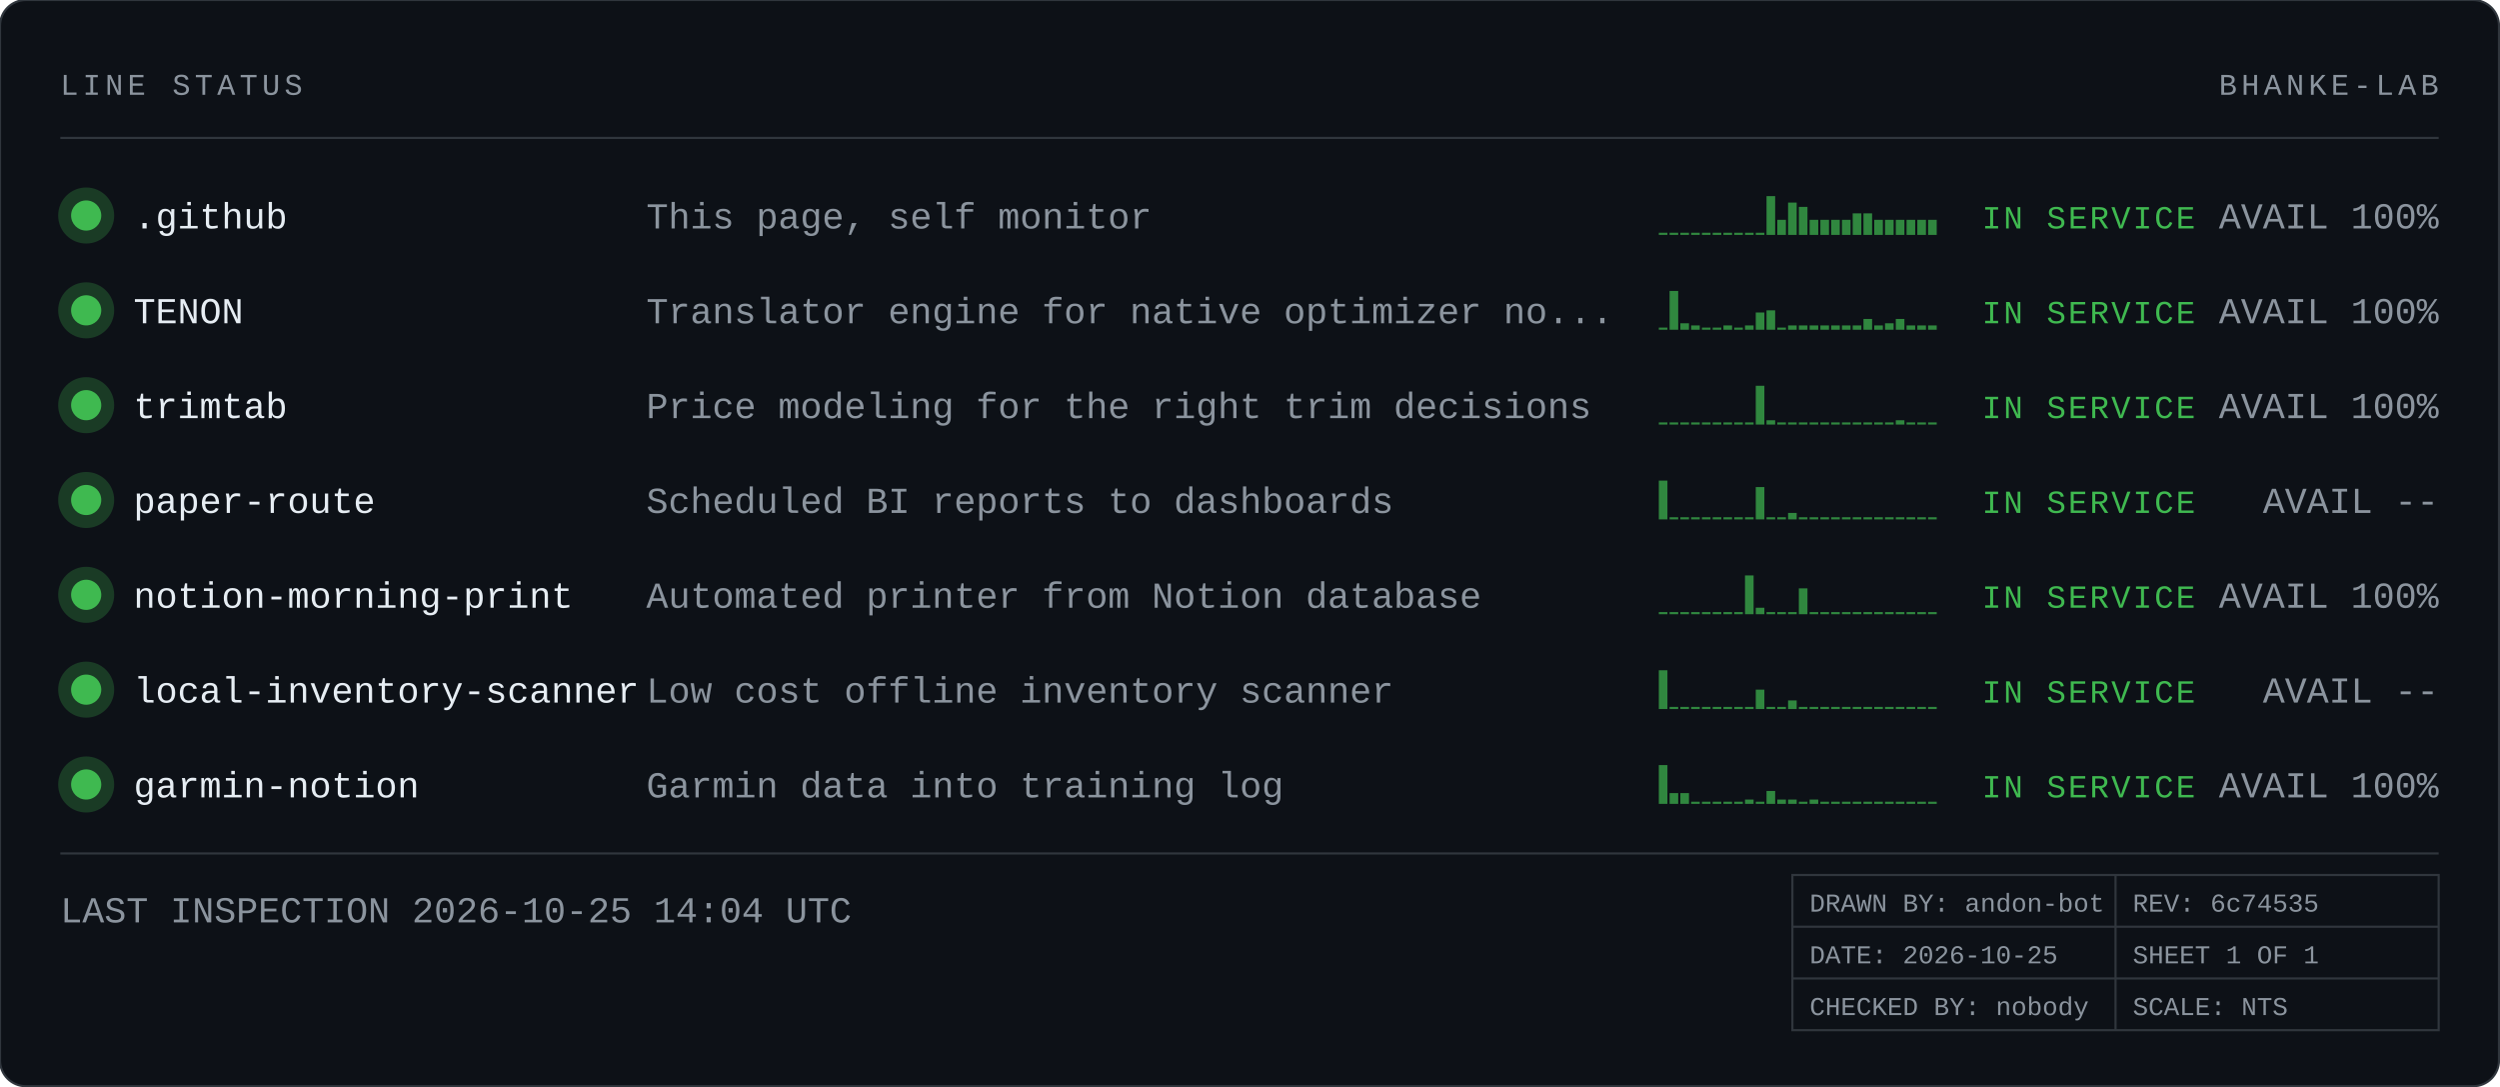
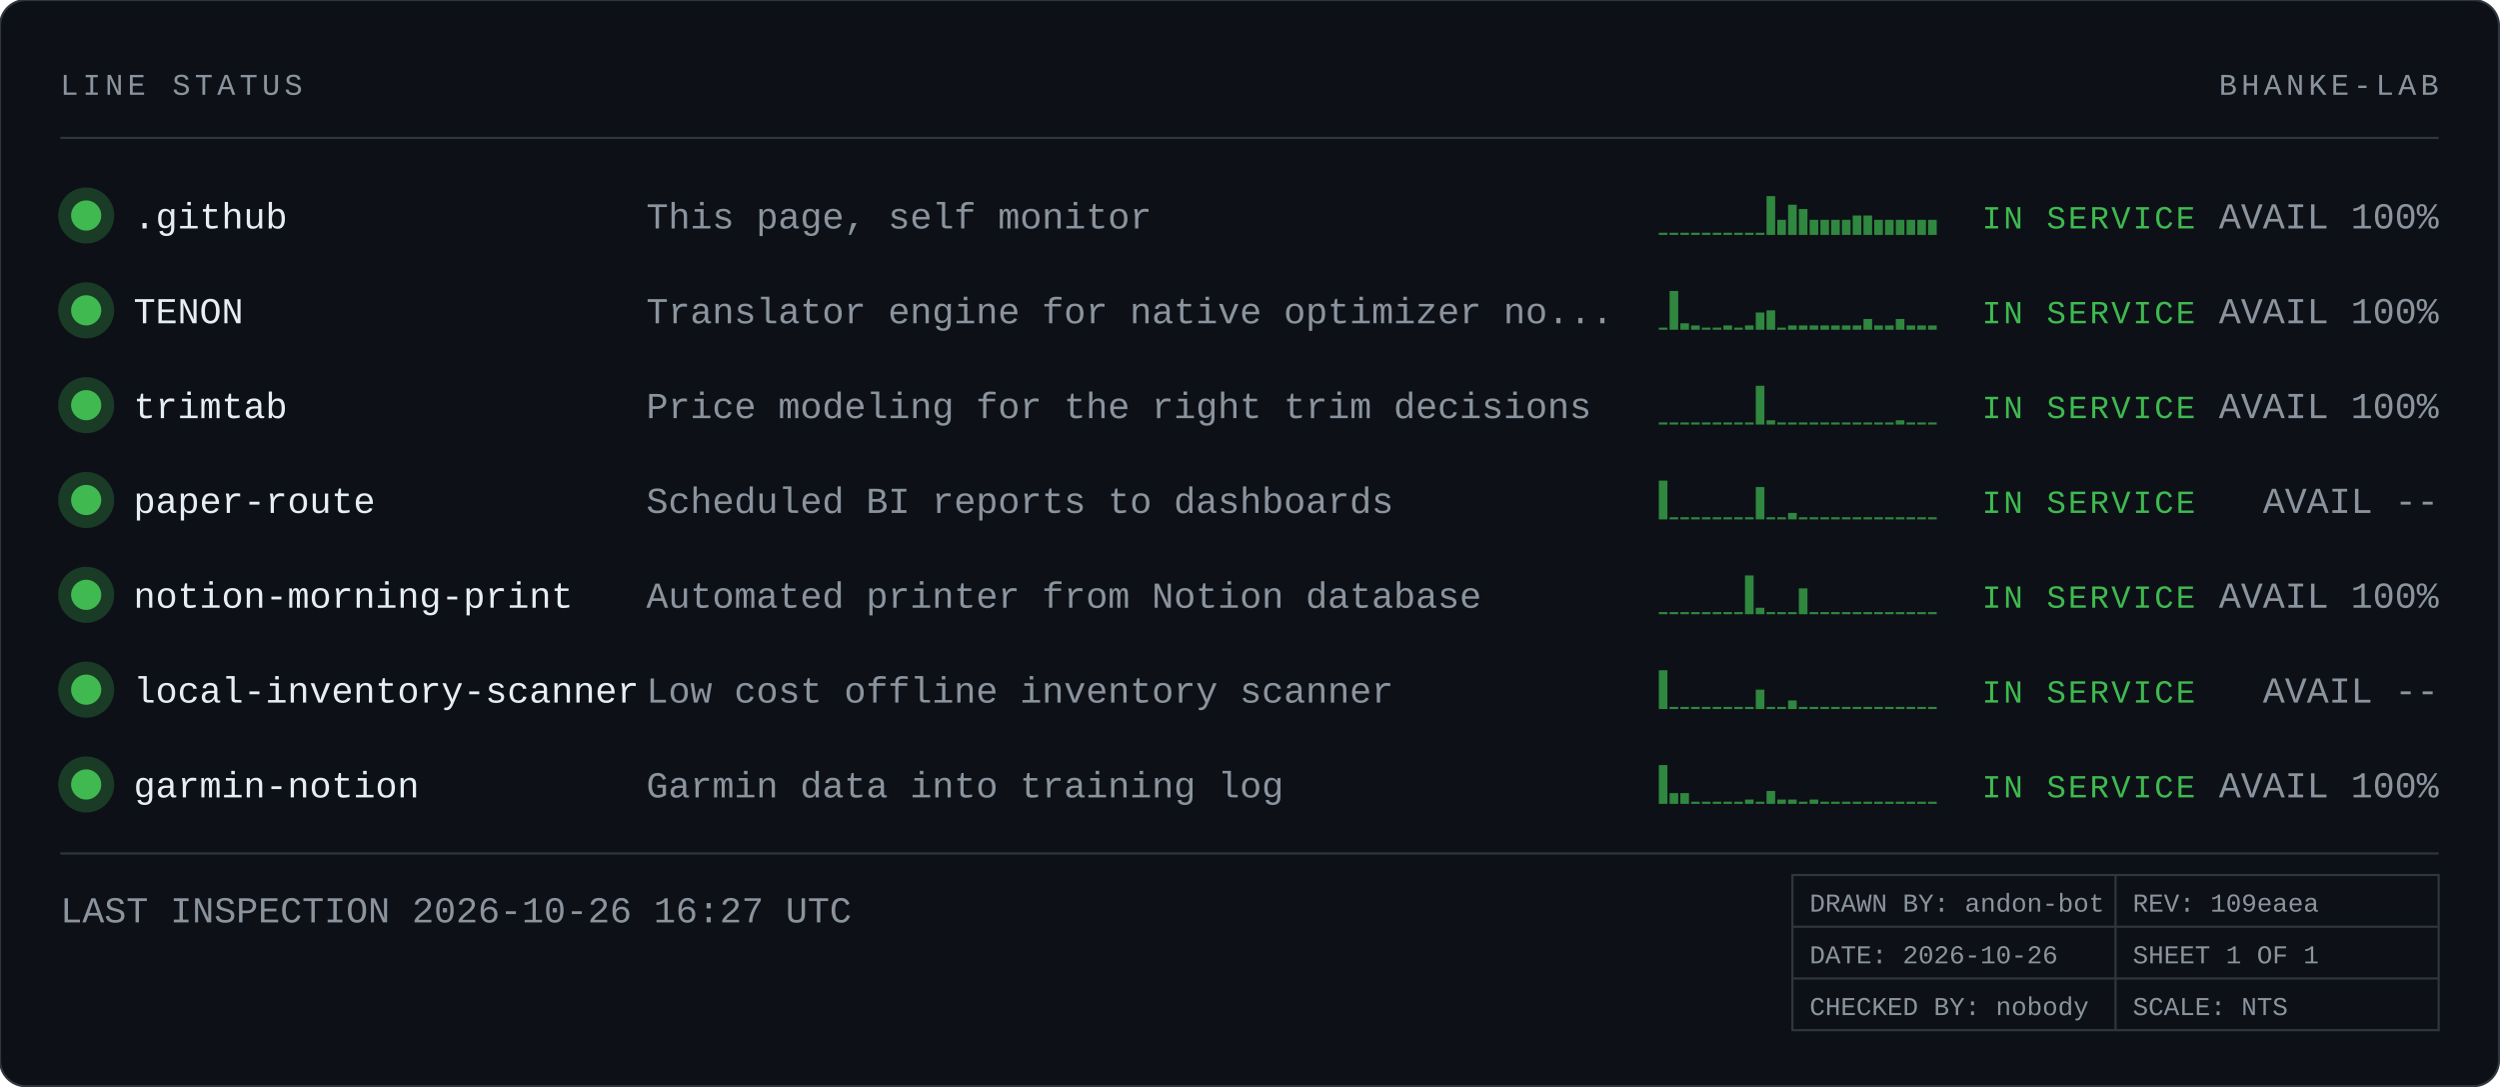
<svg xmlns="http://www.w3.org/2000/svg" width="1160" height="504" viewBox="0 0 1160 504" role="img" aria-label="Andon board">
  <style>
text { font-family: Consolas, 'Courier New', monospace; font-size: 17px; }
.hd { fill: #8b949e; font-size: 14px; letter-spacing: 2px; }
.name { fill: #e6edf3; }
.dim { fill: #8b949e; }
.st { font-size: 15px; letter-spacing: 1px; }
.tb { fill: #8b949e; font-size: 12px; }
</style>
  <rect x="0" y="0" width="1160" height="504" rx="12" fill="#0d1117" stroke="#30363d" />
  <text x="28" y="44" class="hd">LINE STATUS</text>
  <text x="1132" y="44" class="hd" text-anchor="end">BHANKE-LAB</text>
  <line x1="28" y1="64" x2="1132" y2="64" stroke="#30363d" />
  <circle cx="40" cy="100" r="13" fill="#3fb950" opacity="0.25" />
  <circle cx="40" cy="100" r="7" fill="#3fb950" />
  <text x="62" y="106" class="name">.github</text>
  <text x="300" y="106" class="dim">This page, self monitor</text>
  <rect x="770" y="108" width="4" height="1" fill="#3fb950" opacity="0.7" />
  <rect x="775" y="108" width="4" height="1" fill="#3fb950" opacity="0.7" />
  <rect x="780" y="108" width="4" height="1" fill="#3fb950" opacity="0.7" />
  <rect x="785" y="108" width="4" height="1" fill="#3fb950" opacity="0.7" />
  <rect x="790" y="108" width="4" height="1" fill="#3fb950" opacity="0.7" />
  <rect x="795" y="108" width="4" height="1" fill="#3fb950" opacity="0.7" />
  <rect x="800" y="108" width="4" height="1" fill="#3fb950" opacity="0.7" />
  <rect x="805" y="108" width="4" height="1" fill="#3fb950" opacity="0.7" />
  <rect x="810" y="108" width="4" height="1" fill="#3fb950" opacity="0.7" />
  <rect x="815" y="108" width="4" height="1" fill="#3fb950" opacity="0.7" />
  <rect x="820" y="91" width="4" height="18" fill="#3fb950" opacity="0.7" />
  <rect x="825" y="102" width="4" height="7" fill="#3fb950" opacity="0.7" />
-   <rect x="830" y="94" width="4" height="15" fill="#3fb950" opacity="0.7" />
-   <rect x="835" y="96" width="4" height="13" fill="#3fb950" opacity="0.7" />
+   <rect x="830" y="95" width="4" height="14" fill="#3fb950" opacity="0.7" />
+   <rect x="835" y="97" width="4" height="12" fill="#3fb950" opacity="0.7" />
  <rect x="840" y="102" width="4" height="7" fill="#3fb950" opacity="0.7" />
  <rect x="845" y="102" width="4" height="7" fill="#3fb950" opacity="0.7" />
  <rect x="850" y="102" width="4" height="7" fill="#3fb950" opacity="0.7" />
  <rect x="855" y="102" width="4" height="7" fill="#3fb950" opacity="0.7" />
-   <rect x="860" y="99" width="4" height="10" fill="#3fb950" opacity="0.7" />
-   <rect x="865" y="99" width="4" height="10" fill="#3fb950" opacity="0.7" />
+   <rect x="860" y="100" width="4" height="9" fill="#3fb950" opacity="0.7" />
+   <rect x="865" y="100" width="4" height="9" fill="#3fb950" opacity="0.7" />
  <rect x="870" y="102" width="4" height="7" fill="#3fb950" opacity="0.7" />
  <rect x="875" y="102" width="4" height="7" fill="#3fb950" opacity="0.7" />
  <rect x="880" y="102" width="4" height="7" fill="#3fb950" opacity="0.7" />
  <rect x="885" y="102" width="4" height="7" fill="#3fb950" opacity="0.7" />
  <rect x="890" y="102" width="4" height="7" fill="#3fb950" opacity="0.7" />
  <rect x="895" y="102" width="4" height="7" fill="#3fb950" opacity="0.7" />
  <text x="920" y="106" class="st" fill="#3fb950">IN SERVICE</text>
  <text x="1132" y="106" class="dim" text-anchor="end">AVAIL 100%</text>
  <circle cx="40" cy="144" r="13" fill="#3fb950" opacity="0.25" />
  <circle cx="40" cy="144" r="7" fill="#3fb950" />
  <text x="62" y="150" class="name">TENON</text>
  <text x="300" y="150" class="dim">Translator engine for native optimizer no...</text>
  <rect x="770" y="152" width="4" height="1" fill="#3fb950" opacity="0.7" />
  <rect x="775" y="135" width="4" height="18" fill="#3fb950" opacity="0.7" />
  <rect x="780" y="150" width="4" height="3" fill="#3fb950" opacity="0.7" />
  <rect x="785" y="151" width="4" height="2" fill="#3fb950" opacity="0.7" />
  <rect x="790" y="152" width="4" height="1" fill="#3fb950" opacity="0.7" />
  <rect x="795" y="152" width="4" height="1" fill="#3fb950" opacity="0.7" />
  <rect x="800" y="151" width="4" height="2" fill="#3fb950" opacity="0.7" />
  <rect x="805" y="152" width="4" height="1" fill="#3fb950" opacity="0.7" />
  <rect x="810" y="151" width="4" height="2" fill="#3fb950" opacity="0.7" />
  <rect x="815" y="145" width="4" height="8" fill="#3fb950" opacity="0.7" />
  <rect x="820" y="144" width="4" height="9" fill="#3fb950" opacity="0.7" />
  <rect x="825" y="152" width="4" height="1" fill="#3fb950" opacity="0.7" />
  <rect x="830" y="151" width="4" height="2" fill="#3fb950" opacity="0.7" />
  <rect x="835" y="151" width="4" height="2" fill="#3fb950" opacity="0.7" />
  <rect x="840" y="151" width="4" height="2" fill="#3fb950" opacity="0.7" />
  <rect x="845" y="151" width="4" height="2" fill="#3fb950" opacity="0.7" />
  <rect x="850" y="151" width="4" height="2" fill="#3fb950" opacity="0.7" />
  <rect x="855" y="151" width="4" height="2" fill="#3fb950" opacity="0.7" />
  <rect x="860" y="151" width="4" height="2" fill="#3fb950" opacity="0.7" />
  <rect x="865" y="148" width="4" height="5" fill="#3fb950" opacity="0.7" />
  <rect x="870" y="151" width="4" height="2" fill="#3fb950" opacity="0.7" />
-   <rect x="875" y="150" width="4" height="3" fill="#3fb950" opacity="0.7" />
+   <rect x="875" y="151" width="4" height="2" fill="#3fb950" opacity="0.7" />
  <rect x="880" y="148" width="4" height="5" fill="#3fb950" opacity="0.7" />
  <rect x="885" y="151" width="4" height="2" fill="#3fb950" opacity="0.7" />
  <rect x="890" y="151" width="4" height="2" fill="#3fb950" opacity="0.7" />
  <rect x="895" y="151" width="4" height="2" fill="#3fb950" opacity="0.7" />
  <text x="920" y="150" class="st" fill="#3fb950">IN SERVICE</text>
  <text x="1132" y="150" class="dim" text-anchor="end">AVAIL 100%</text>
  <circle cx="40" cy="188" r="13" fill="#3fb950" opacity="0.25" />
  <circle cx="40" cy="188" r="7" fill="#3fb950" />
  <text x="62" y="194" class="name">trimtab</text>
  <text x="300" y="194" class="dim">Price modeling for the right trim decisions</text>
  <rect x="770" y="196" width="4" height="1" fill="#3fb950" opacity="0.7" />
  <rect x="775" y="196" width="4" height="1" fill="#3fb950" opacity="0.7" />
  <rect x="780" y="196" width="4" height="1" fill="#3fb950" opacity="0.7" />
  <rect x="785" y="196" width="4" height="1" fill="#3fb950" opacity="0.7" />
  <rect x="790" y="196" width="4" height="1" fill="#3fb950" opacity="0.7" />
  <rect x="795" y="196" width="4" height="1" fill="#3fb950" opacity="0.7" />
  <rect x="800" y="196" width="4" height="1" fill="#3fb950" opacity="0.7" />
  <rect x="805" y="196" width="4" height="1" fill="#3fb950" opacity="0.7" />
  <rect x="810" y="196" width="4" height="1" fill="#3fb950" opacity="0.7" />
  <rect x="815" y="179" width="4" height="18" fill="#3fb950" opacity="0.7" />
  <rect x="820" y="195" width="4" height="2" fill="#3fb950" opacity="0.7" />
  <rect x="825" y="196" width="4" height="1" fill="#3fb950" opacity="0.7" />
  <rect x="830" y="196" width="4" height="1" fill="#3fb950" opacity="0.7" />
  <rect x="835" y="196" width="4" height="1" fill="#3fb950" opacity="0.7" />
  <rect x="840" y="196" width="4" height="1" fill="#3fb950" opacity="0.7" />
  <rect x="845" y="196" width="4" height="1" fill="#3fb950" opacity="0.7" />
  <rect x="850" y="196" width="4" height="1" fill="#3fb950" opacity="0.7" />
  <rect x="855" y="196" width="4" height="1" fill="#3fb950" opacity="0.7" />
  <rect x="860" y="196" width="4" height="1" fill="#3fb950" opacity="0.7" />
  <rect x="865" y="196" width="4" height="1" fill="#3fb950" opacity="0.7" />
  <rect x="870" y="196" width="4" height="1" fill="#3fb950" opacity="0.7" />
  <rect x="875" y="196" width="4" height="1" fill="#3fb950" opacity="0.7" />
  <rect x="880" y="195" width="4" height="2" fill="#3fb950" opacity="0.7" />
  <rect x="885" y="196" width="4" height="1" fill="#3fb950" opacity="0.7" />
  <rect x="890" y="196" width="4" height="1" fill="#3fb950" opacity="0.7" />
  <rect x="895" y="196" width="4" height="1" fill="#3fb950" opacity="0.7" />
  <text x="920" y="194" class="st" fill="#3fb950">IN SERVICE</text>
  <text x="1132" y="194" class="dim" text-anchor="end">AVAIL 100%</text>
  <circle cx="40" cy="232" r="13" fill="#3fb950" opacity="0.25" />
  <circle cx="40" cy="232" r="7" fill="#3fb950" />
  <text x="62" y="238" class="name">paper-route</text>
  <text x="300" y="238" class="dim">Scheduled BI reports to dashboards</text>
  <rect x="770" y="223" width="4" height="18" fill="#3fb950" opacity="0.7" />
  <rect x="775" y="240" width="4" height="1" fill="#3fb950" opacity="0.7" />
  <rect x="780" y="240" width="4" height="1" fill="#3fb950" opacity="0.7" />
  <rect x="785" y="240" width="4" height="1" fill="#3fb950" opacity="0.7" />
  <rect x="790" y="240" width="4" height="1" fill="#3fb950" opacity="0.7" />
  <rect x="795" y="240" width="4" height="1" fill="#3fb950" opacity="0.7" />
  <rect x="800" y="240" width="4" height="1" fill="#3fb950" opacity="0.7" />
  <rect x="805" y="240" width="4" height="1" fill="#3fb950" opacity="0.7" />
  <rect x="810" y="240" width="4" height="1" fill="#3fb950" opacity="0.7" />
  <rect x="815" y="226" width="4" height="15" fill="#3fb950" opacity="0.7" />
  <rect x="820" y="240" width="4" height="1" fill="#3fb950" opacity="0.7" />
  <rect x="825" y="240" width="4" height="1" fill="#3fb950" opacity="0.7" />
  <rect x="830" y="238" width="4" height="3" fill="#3fb950" opacity="0.7" />
  <rect x="835" y="240" width="4" height="1" fill="#3fb950" opacity="0.7" />
  <rect x="840" y="240" width="4" height="1" fill="#3fb950" opacity="0.7" />
  <rect x="845" y="240" width="4" height="1" fill="#3fb950" opacity="0.7" />
  <rect x="850" y="240" width="4" height="1" fill="#3fb950" opacity="0.7" />
  <rect x="855" y="240" width="4" height="1" fill="#3fb950" opacity="0.7" />
  <rect x="860" y="240" width="4" height="1" fill="#3fb950" opacity="0.7" />
  <rect x="865" y="240" width="4" height="1" fill="#3fb950" opacity="0.7" />
  <rect x="870" y="240" width="4" height="1" fill="#3fb950" opacity="0.7" />
  <rect x="875" y="240" width="4" height="1" fill="#3fb950" opacity="0.7" />
  <rect x="880" y="240" width="4" height="1" fill="#3fb950" opacity="0.7" />
  <rect x="885" y="240" width="4" height="1" fill="#3fb950" opacity="0.7" />
  <rect x="890" y="240" width="4" height="1" fill="#3fb950" opacity="0.7" />
  <rect x="895" y="240" width="4" height="1" fill="#3fb950" opacity="0.7" />
  <text x="920" y="238" class="st" fill="#3fb950">IN SERVICE</text>
  <text x="1132" y="238" class="dim" text-anchor="end">AVAIL --</text>
  <circle cx="40" cy="276" r="13" fill="#3fb950" opacity="0.25" />
  <circle cx="40" cy="276" r="7" fill="#3fb950" />
  <text x="62" y="282" class="name">notion-morning-print</text>
  <text x="300" y="282" class="dim">Automated printer from Notion database</text>
  <rect x="770" y="284" width="4" height="1" fill="#3fb950" opacity="0.7" />
  <rect x="775" y="284" width="4" height="1" fill="#3fb950" opacity="0.7" />
  <rect x="780" y="284" width="4" height="1" fill="#3fb950" opacity="0.7" />
  <rect x="785" y="284" width="4" height="1" fill="#3fb950" opacity="0.7" />
  <rect x="790" y="284" width="4" height="1" fill="#3fb950" opacity="0.7" />
  <rect x="795" y="284" width="4" height="1" fill="#3fb950" opacity="0.7" />
  <rect x="800" y="284" width="4" height="1" fill="#3fb950" opacity="0.7" />
  <rect x="805" y="284" width="4" height="1" fill="#3fb950" opacity="0.7" />
  <rect x="810" y="267" width="4" height="18" fill="#3fb950" opacity="0.7" />
  <rect x="815" y="282" width="4" height="3" fill="#3fb950" opacity="0.7" />
  <rect x="820" y="284" width="4" height="1" fill="#3fb950" opacity="0.7" />
  <rect x="825" y="284" width="4" height="1" fill="#3fb950" opacity="0.7" />
  <rect x="830" y="284" width="4" height="1" fill="#3fb950" opacity="0.7" />
  <rect x="835" y="273" width="4" height="12" fill="#3fb950" opacity="0.7" />
  <rect x="840" y="284" width="4" height="1" fill="#3fb950" opacity="0.7" />
  <rect x="845" y="284" width="4" height="1" fill="#3fb950" opacity="0.7" />
  <rect x="850" y="284" width="4" height="1" fill="#3fb950" opacity="0.7" />
  <rect x="855" y="284" width="4" height="1" fill="#3fb950" opacity="0.7" />
  <rect x="860" y="284" width="4" height="1" fill="#3fb950" opacity="0.7" />
  <rect x="865" y="284" width="4" height="1" fill="#3fb950" opacity="0.7" />
  <rect x="870" y="284" width="4" height="1" fill="#3fb950" opacity="0.7" />
  <rect x="875" y="284" width="4" height="1" fill="#3fb950" opacity="0.7" />
  <rect x="880" y="284" width="4" height="1" fill="#3fb950" opacity="0.7" />
  <rect x="885" y="284" width="4" height="1" fill="#3fb950" opacity="0.7" />
  <rect x="890" y="284" width="4" height="1" fill="#3fb950" opacity="0.7" />
  <rect x="895" y="284" width="4" height="1" fill="#3fb950" opacity="0.7" />
  <text x="920" y="282" class="st" fill="#3fb950">IN SERVICE</text>
  <text x="1132" y="282" class="dim" text-anchor="end">AVAIL 100%</text>
  <circle cx="40" cy="320" r="13" fill="#3fb950" opacity="0.25" />
  <circle cx="40" cy="320" r="7" fill="#3fb950" />
  <text x="62" y="326" class="name">local-inventory-scanner</text>
  <text x="300" y="326" class="dim">Low cost offline inventory scanner</text>
  <rect x="770" y="311" width="4" height="18" fill="#3fb950" opacity="0.7" />
  <rect x="775" y="328" width="4" height="1" fill="#3fb950" opacity="0.7" />
  <rect x="780" y="328" width="4" height="1" fill="#3fb950" opacity="0.7" />
  <rect x="785" y="328" width="4" height="1" fill="#3fb950" opacity="0.7" />
  <rect x="790" y="328" width="4" height="1" fill="#3fb950" opacity="0.7" />
  <rect x="795" y="328" width="4" height="1" fill="#3fb950" opacity="0.7" />
  <rect x="800" y="328" width="4" height="1" fill="#3fb950" opacity="0.7" />
  <rect x="805" y="328" width="4" height="1" fill="#3fb950" opacity="0.7" />
  <rect x="810" y="328" width="4" height="1" fill="#3fb950" opacity="0.7" />
  <rect x="815" y="320" width="4" height="9" fill="#3fb950" opacity="0.7" />
  <rect x="820" y="328" width="4" height="1" fill="#3fb950" opacity="0.7" />
  <rect x="825" y="328" width="4" height="1" fill="#3fb950" opacity="0.7" />
  <rect x="830" y="325" width="4" height="4" fill="#3fb950" opacity="0.7" />
  <rect x="835" y="328" width="4" height="1" fill="#3fb950" opacity="0.7" />
  <rect x="840" y="328" width="4" height="1" fill="#3fb950" opacity="0.7" />
  <rect x="845" y="328" width="4" height="1" fill="#3fb950" opacity="0.7" />
  <rect x="850" y="328" width="4" height="1" fill="#3fb950" opacity="0.7" />
  <rect x="855" y="328" width="4" height="1" fill="#3fb950" opacity="0.7" />
  <rect x="860" y="328" width="4" height="1" fill="#3fb950" opacity="0.7" />
  <rect x="865" y="328" width="4" height="1" fill="#3fb950" opacity="0.7" />
  <rect x="870" y="328" width="4" height="1" fill="#3fb950" opacity="0.7" />
  <rect x="875" y="328" width="4" height="1" fill="#3fb950" opacity="0.7" />
  <rect x="880" y="328" width="4" height="1" fill="#3fb950" opacity="0.7" />
  <rect x="885" y="328" width="4" height="1" fill="#3fb950" opacity="0.7" />
  <rect x="890" y="328" width="4" height="1" fill="#3fb950" opacity="0.7" />
  <rect x="895" y="328" width="4" height="1" fill="#3fb950" opacity="0.7" />
  <text x="920" y="326" class="st" fill="#3fb950">IN SERVICE</text>
  <text x="1132" y="326" class="dim" text-anchor="end">AVAIL --</text>
  <circle cx="40" cy="364" r="13" fill="#3fb950" opacity="0.25" />
  <circle cx="40" cy="364" r="7" fill="#3fb950" />
  <text x="62" y="370" class="name">garmin-notion</text>
  <text x="300" y="370" class="dim">Garmin data into training log</text>
  <rect x="770" y="355" width="4" height="18" fill="#3fb950" opacity="0.7" />
  <rect x="775" y="368" width="4" height="5" fill="#3fb950" opacity="0.7" />
  <rect x="780" y="368" width="4" height="5" fill="#3fb950" opacity="0.7" />
  <rect x="785" y="372" width="4" height="1" fill="#3fb950" opacity="0.7" />
  <rect x="790" y="372" width="4" height="1" fill="#3fb950" opacity="0.7" />
  <rect x="795" y="372" width="4" height="1" fill="#3fb950" opacity="0.7" />
  <rect x="800" y="372" width="4" height="1" fill="#3fb950" opacity="0.7" />
  <rect x="805" y="372" width="4" height="1" fill="#3fb950" opacity="0.7" />
  <rect x="810" y="371" width="4" height="2" fill="#3fb950" opacity="0.7" />
  <rect x="815" y="372" width="4" height="1" fill="#3fb950" opacity="0.7" />
  <rect x="820" y="367" width="4" height="6" fill="#3fb950" opacity="0.7" />
  <rect x="825" y="371" width="4" height="2" fill="#3fb950" opacity="0.7" />
  <rect x="830" y="371" width="4" height="2" fill="#3fb950" opacity="0.7" />
  <rect x="835" y="372" width="4" height="1" fill="#3fb950" opacity="0.7" />
  <rect x="840" y="371" width="4" height="2" fill="#3fb950" opacity="0.7" />
  <rect x="845" y="372" width="4" height="1" fill="#3fb950" opacity="0.7" />
  <rect x="850" y="372" width="4" height="1" fill="#3fb950" opacity="0.7" />
  <rect x="855" y="372" width="4" height="1" fill="#3fb950" opacity="0.7" />
  <rect x="860" y="372" width="4" height="1" fill="#3fb950" opacity="0.7" />
  <rect x="865" y="372" width="4" height="1" fill="#3fb950" opacity="0.7" />
  <rect x="870" y="372" width="4" height="1" fill="#3fb950" opacity="0.7" />
  <rect x="875" y="372" width="4" height="1" fill="#3fb950" opacity="0.7" />
  <rect x="880" y="372" width="4" height="1" fill="#3fb950" opacity="0.7" />
  <rect x="885" y="372" width="4" height="1" fill="#3fb950" opacity="0.7" />
  <rect x="890" y="372" width="4" height="1" fill="#3fb950" opacity="0.7" />
  <rect x="895" y="372" width="4" height="1" fill="#3fb950" opacity="0.7" />
  <text x="920" y="370" class="st" fill="#3fb950">IN SERVICE</text>
  <text x="1132" y="370" class="dim" text-anchor="end">AVAIL 100%</text>
  <line x1="28" y1="396" x2="1132" y2="396" stroke="#30363d" />
-   <text x="28" y="428" class="dim">LAST INSPECTION 2026-10-25 14:04 UTC</text>
+   <text x="28" y="428" class="dim">LAST INSPECTION 2026-10-26 16:27 UTC</text>
  <rect x="832" y="406" width="300" height="72" fill="none" stroke="#30363d" />
  <line x1="832" y1="430" x2="1132" y2="430" stroke="#30363d" />
  <line x1="832" y1="454" x2="1132" y2="454" stroke="#30363d" />
  <line x1="982" y1="406" x2="982" y2="478" stroke="#30363d" />
  <text x="840" y="423" class="tb">DRAWN BY: andon-bot</text>
-   <text x="990" y="423" class="tb">REV: 6c74535</text>
-   <text x="840" y="447" class="tb">DATE: 2026-10-25</text>
+   <text x="990" y="423" class="tb">REV: 109eaea</text>
+   <text x="840" y="447" class="tb">DATE: 2026-10-26</text>
  <text x="990" y="447" class="tb">SHEET 1 OF 1</text>
  <text x="840" y="471" class="tb">CHECKED BY: nobody</text>
  <text x="990" y="471" class="tb">SCALE: NTS</text>
</svg>
